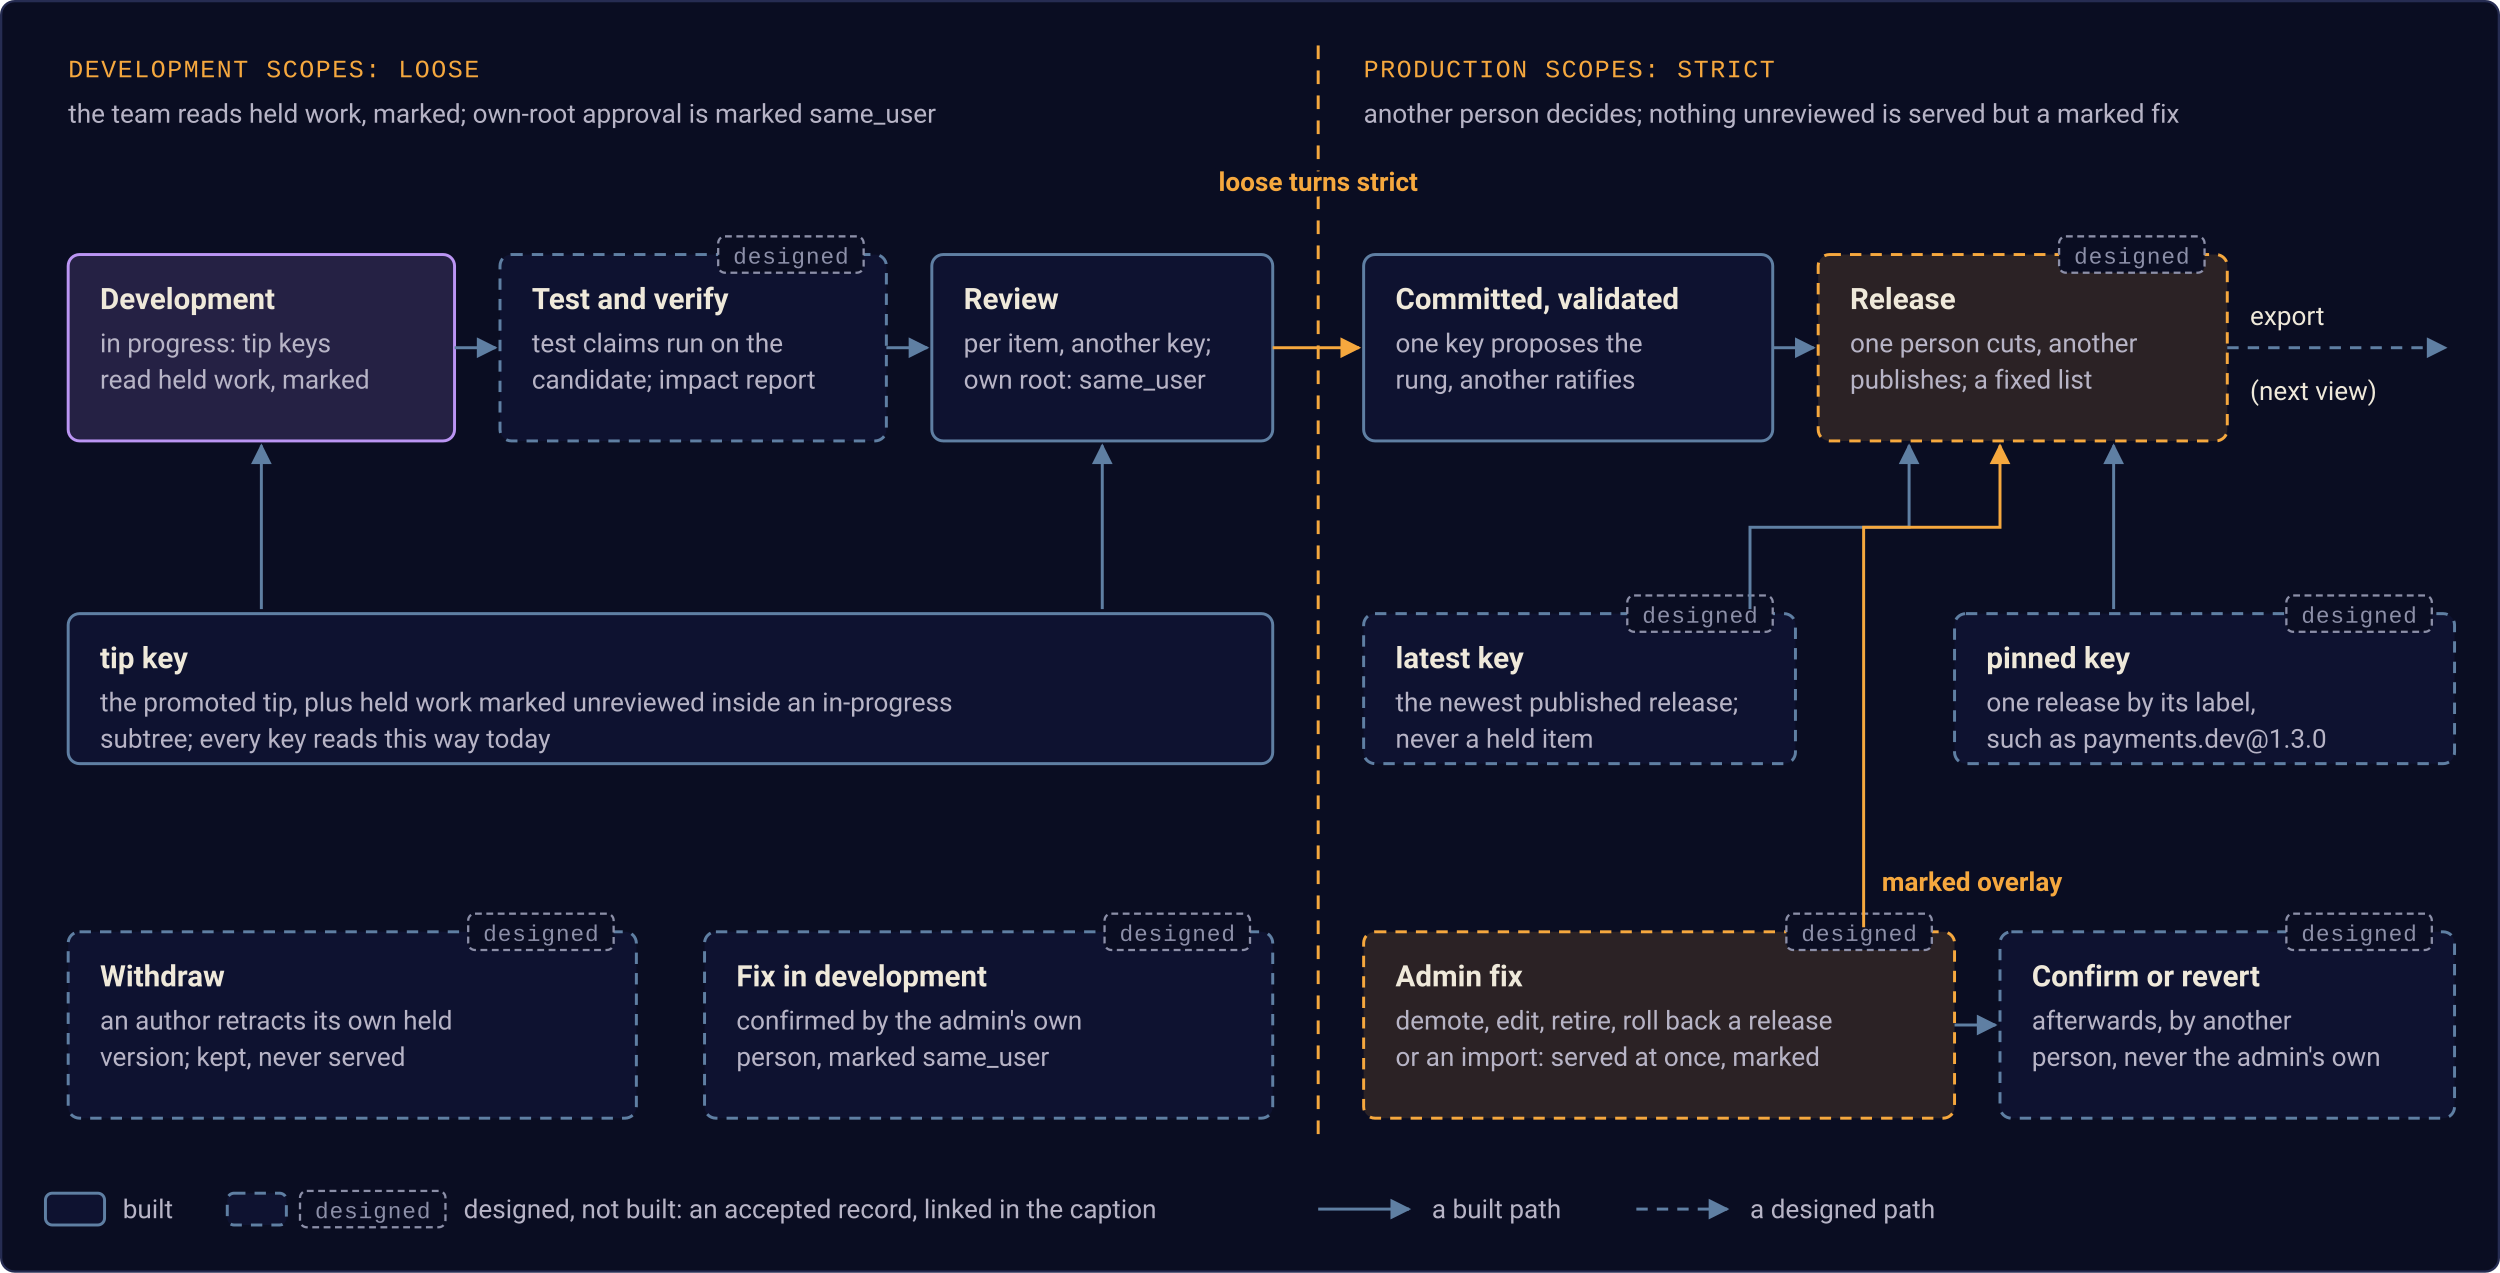
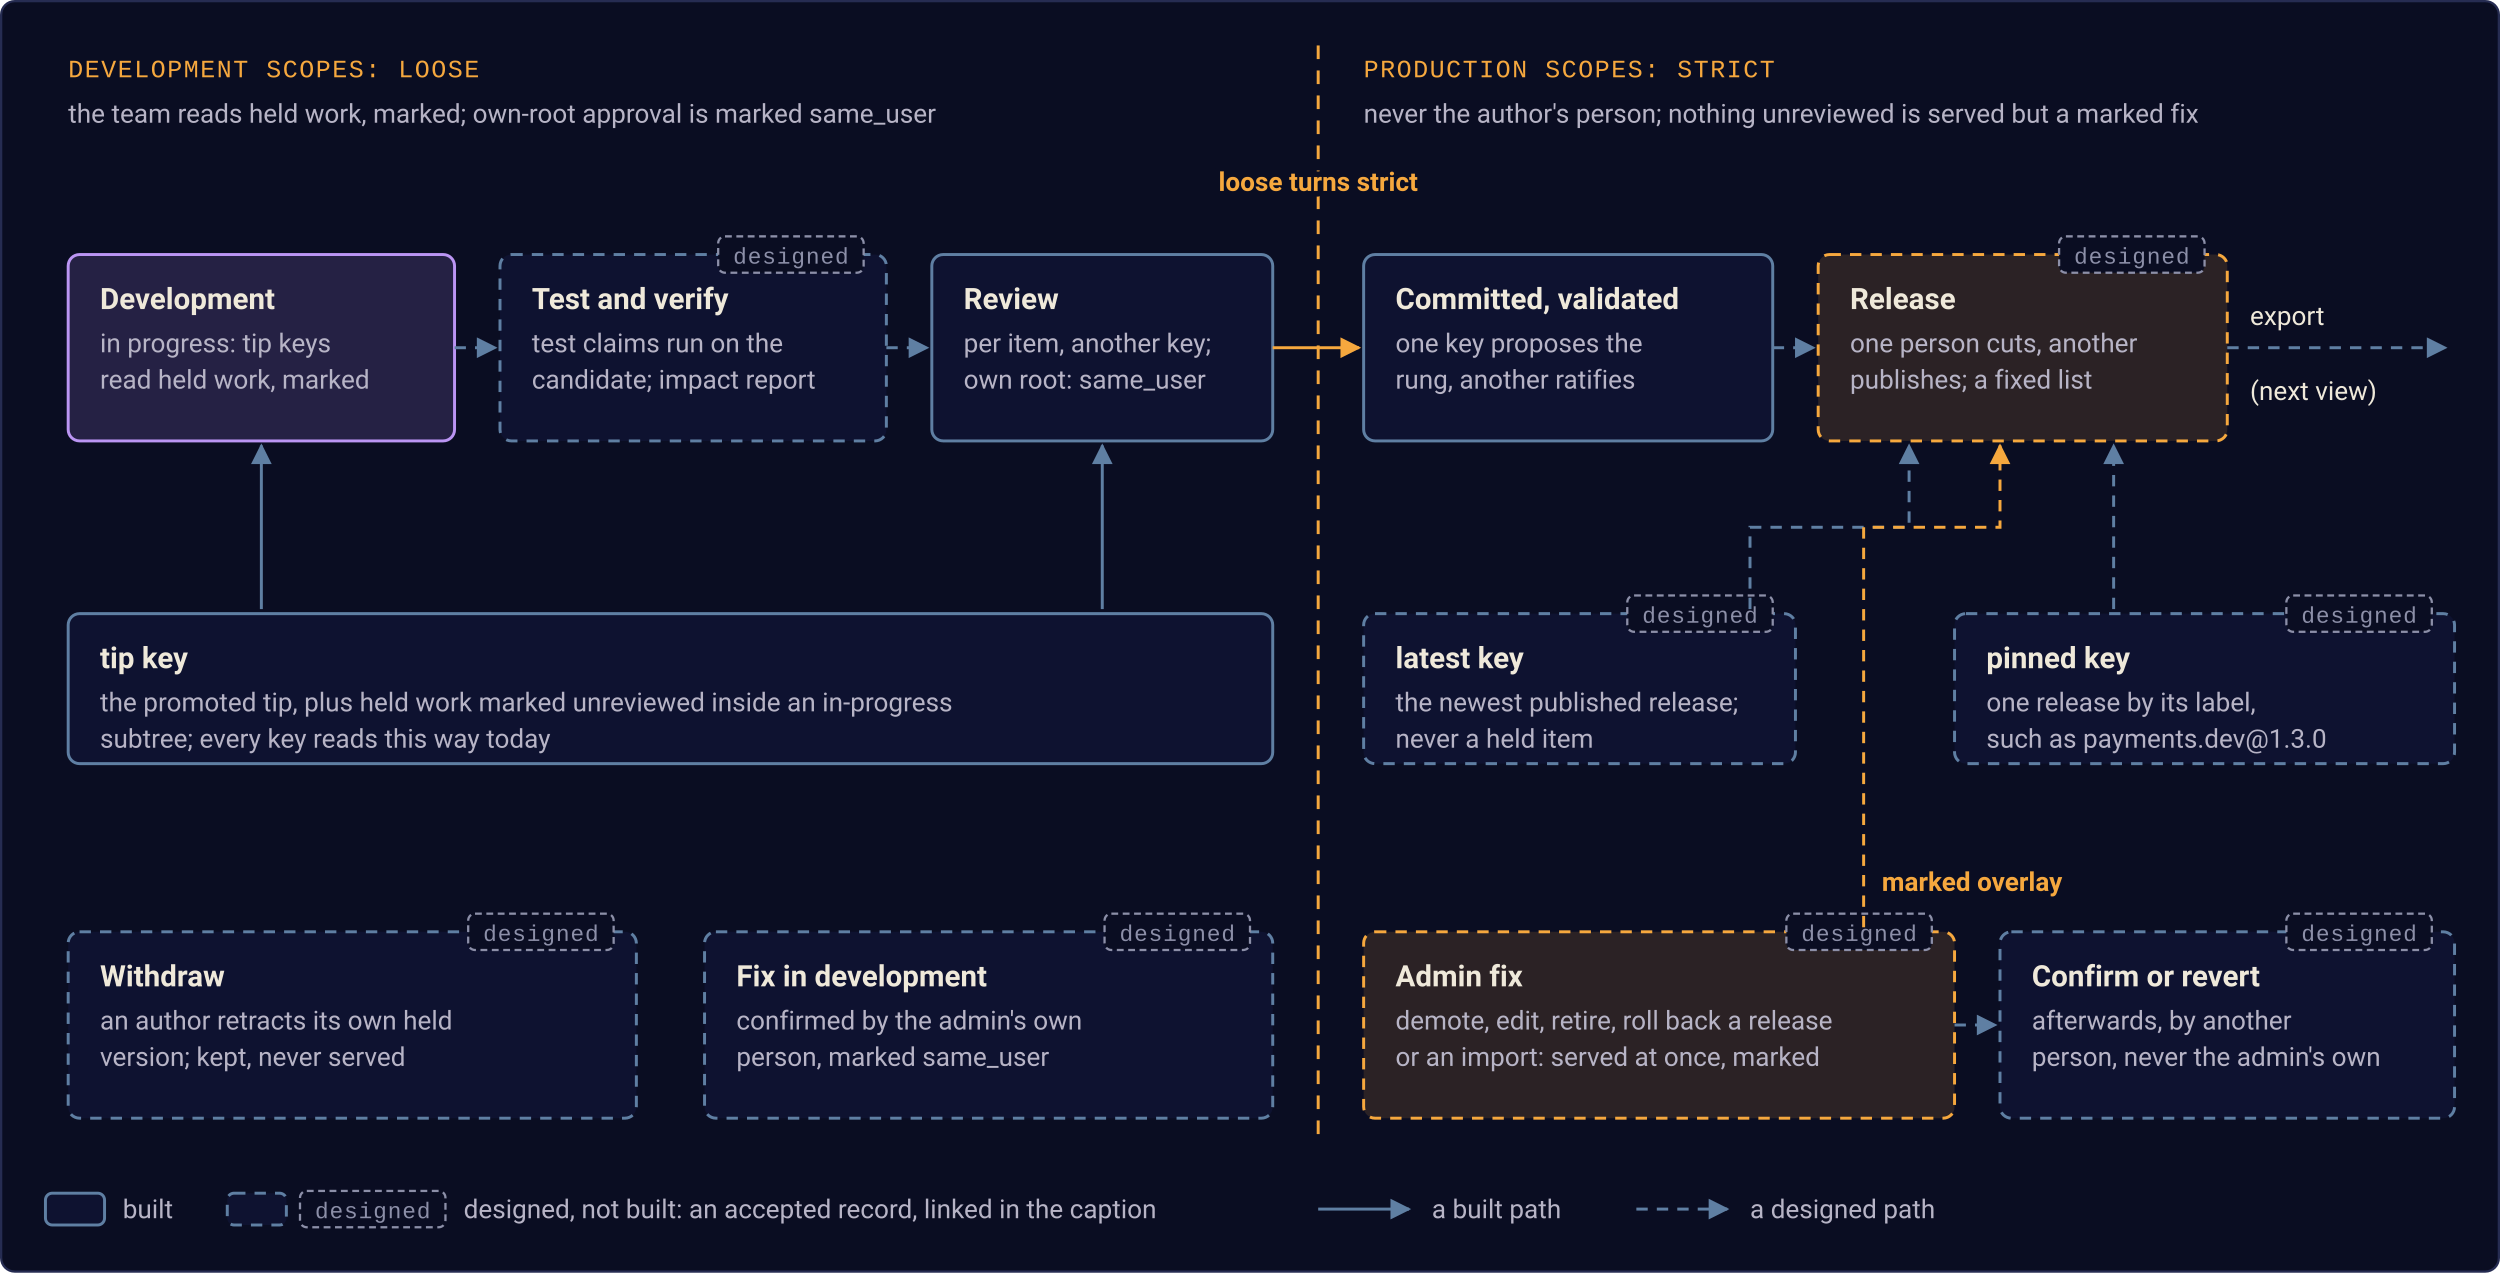
<svg xmlns="http://www.w3.org/2000/svg" width="1100" height="560" viewBox="0 0 1100 560" role="img" aria-labelledby="title desc">
  <style>
.plate{fill:#0a0d22;stroke:#262c52}
text{font-family:system-ui,-apple-system,"Segoe UI",Roboto,"Helvetica Neue",Arial,sans-serif}
.box{fill:#0e1230;stroke:#5f7fa3;stroke-width:1.3}
.box.soft{fill:#111638}
.box.acc{fill:#f6a83e24;stroke:#f6a83e}
.box.ip{fill:#b48af229;stroke:#bb95f4}
.box.plan{stroke-dasharray:5 4}
.zone{fill:none;stroke:#f6a83e;stroke-width:1.3;stroke-dasharray:6 5}
.zone.ip{stroke:#bb95f4}
.lane{fill:none;stroke:#262c52;stroke-width:1}
.tree{fill:none;stroke:#262c52;stroke-width:1.6}
.t{fill:#efe9da;font-size:13px;font-weight:700}
.s{fill:#b7b4c6;font-size:11.5px}
.lanet{fill:#8c8fa8;font-size:11px;font-family:ui-monospace,SFMono-Regular,Menlo,Consolas,"Liberation Mono",monospace;letter-spacing:.06em}
.lanet.hi{fill:#f6a83e}
.e{fill:none;stroke:#5f7fa3;stroke-width:1.3}
.e.acc{stroke:#f6a83e}
.e.ip{stroke:#bb95f4}
.e.dash{stroke-dasharray:5 4}
.ah{fill:#5f7fa3}
.aha{fill:#f6a83e}
.ahi{fill:#bb95f4}
.el{fill:#efe9da;font-size:11.5px;paint-order:stroke;stroke:#0a0d22;stroke-width:5px;stroke-linejoin:round}
.acct{fill:#f6a83e;font-size:11.5px;font-weight:700;paint-order:stroke;stroke:#0a0d22;stroke-width:5px;stroke-linejoin:round}
.ipt{fill:#bb95f4;font-size:11.5px;font-weight:700;paint-order:stroke;stroke:#0a0d22;stroke-width:5px;stroke-linejoin:round}
.tag{fill:#0a0d22;stroke:#8c8fa8;stroke-dasharray:3 2}
.tagt{fill:#8c8fa8;font-size:10px;font-family:ui-monospace,SFMono-Regular,Menlo,Consolas,"Liberation Mono",monospace;letter-spacing:.04em}
.reg{fill:#0e1230;stroke:#5f7fa3;stroke-width:1.2}
.reg.outer{fill:#111638}
.reg.ip{fill:#b48af229;stroke:#bb95f4;stroke-width:1.6}
.reg.plan{stroke-dasharray:5 4}
.reach{fill:none;stroke:#f6a83e;stroke-width:3}
.reach.b{stroke:#9fc6e6}
.reach.plan{stroke-dasharray:9 5}
.gh{fill:#0a0d22;stroke:#efe9da;stroke-width:1.6}
.gs{fill:#efe9da;stroke:#efe9da;stroke-width:1.6}
+ .gh.plan{stroke-dasharray:2.6 1.8}
.gx{fill:none;stroke:#8c8fa8;stroke-width:1.4;stroke-dasharray:2 2}
.it{fill:#efe9da;font-size:11.5px}
.it.dim{fill:#8c8fa8}
.icet{fill:#9fc6e6;font-size:11.5px;font-weight:700;paint-order:stroke;stroke:#0a0d22;stroke-width:5px;stroke-linejoin:round}
.no{fill:none;stroke:#e99393;stroke-width:2}
</style>
  <defs>
    <marker id="a" viewBox="0 0 10 10" refX="9" refY="5" markerWidth="7" markerHeight="7" orient="auto-start-reverse">
      <path class="ah" d="M0 0 L10 5 L0 10 z" />
    </marker>
    <marker id="aa" viewBox="0 0 10 10" refX="9" refY="5" markerWidth="7" markerHeight="7" orient="auto-start-reverse">
      <path class="aha" d="M0 0 L10 5 L0 10 z" />
    </marker>
    <marker id="ai" viewBox="0 0 10 10" refX="9" refY="5" markerWidth="7" markerHeight="7" orient="auto-start-reverse">
      <path class="ahi" d="M0 0 L10 5 L0 10 z" />
    </marker>
  </defs>
  <rect class="plate" x="0.5" y="0.5" width="1099" height="559" rx="6" />
  <text class="lanet hi" x="30" y="34">DEVELOPMENT SCOPES: LOOSE</text>
  <text class="s" x="30" y="54">the team reads held work, marked; own-root approval is marked same_user</text>
  <text class="lanet hi" x="600" y="34">PRODUCTION SCOPES: STRICT</text>
-   <text class="s" x="600" y="54">another person decides; nothing unreviewed is served but a marked fix</text>
+   <text class="s" x="600" y="54">never the author's person; nothing unreviewed is served but a marked fix</text>
  <path class="zone" d="M580 20 V500" />
  <text class="acct" x="580" y="84" text-anchor="middle">loose turns strict</text>
  <rect class="box ip" x="30" y="112" width="170" height="82" rx="5" />
  <text class="t" x="44" y="136">Development</text>
  <text class="s" x="44" y="155">in progress: tip keys</text>
  <text class="s" x="44" y="171">read held work, marked</text>
  <rect class="box plan" x="220" y="112" width="170" height="82" rx="5" />
  <text class="t" x="234" y="136">Test and verify</text>
  <text class="s" x="234" y="155">test claims run on the</text>
  <text class="s" x="234" y="171">candidate; impact report</text>
  <rect class="tag" x="316" y="104" width="64" height="16" rx="3" />
  <text class="tagt" x="348" y="116" text-anchor="middle">designed</text>
  <rect class="box" x="410" y="112" width="150" height="82" rx="5" />
  <text class="t" x="424" y="136">Review</text>
  <text class="s" x="424" y="155">per item, another key;</text>
  <text class="s" x="424" y="171">own root: same_user</text>
  <rect class="box" x="600" y="112" width="180" height="82" rx="5" />
  <text class="t" x="614" y="136">Committed, validated</text>
  <text class="s" x="614" y="155">one key proposes the</text>
  <text class="s" x="614" y="171">rung, another ratifies</text>
  <rect class="box acc plan" x="800" y="112" width="180" height="82" rx="5" />
  <text class="t" x="814" y="136">Release</text>
  <text class="s" x="814" y="155">one person cuts, another</text>
  <text class="s" x="814" y="171">publishes; a fixed list</text>
  <rect class="tag" x="906" y="104" width="64" height="16" rx="3" />
  <text class="tagt" x="938" y="116" text-anchor="middle">designed</text>
-   <path class="e" d="M200 153 H218" marker-end="url(#a)" />
-   <path class="e" d="M390 153 H408" marker-end="url(#a)" />
-   <path class="e" d="M780 153 H798" marker-end="url(#a)" />
+   <path class="e dash" d="M200 153 H218" marker-end="url(#a)" />
+   <path class="e dash" d="M390 153 H408" marker-end="url(#a)" />
+   <path class="e dash" d="M780 153 H798" marker-end="url(#a)" />
  <path class="e acc" d="M560 153 H598" marker-end="url(#aa)" />
  <path class="e dash" d="M980 153 H1076" marker-end="url(#a)" />
  <text class="el" x="990" y="143">export</text>
  <text class="el" x="990" y="176">(next view)</text>
  <rect class="box" x="30" y="270" width="530" height="66" rx="5" />
  <text class="t" x="44" y="294">tip key</text>
  <text class="s" x="44" y="313">the promoted tip, plus held work marked unreviewed inside an in-progress</text>
  <text class="s" x="44" y="329">subtree; every key reads this way today</text>
  <path class="e" d="M115 268 V196" marker-end="url(#a)" />
  <path class="e" d="M485 268 V196" marker-end="url(#a)" />
  <rect class="box plan" x="600" y="270" width="190" height="66" rx="5" />
  <text class="t" x="614" y="294">latest key</text>
  <text class="s" x="614" y="313">the newest published release;</text>
  <text class="s" x="614" y="329">never a held item</text>
  <rect class="tag" x="716" y="262" width="64" height="16" rx="3" />
  <text class="tagt" x="748" y="274" text-anchor="middle">designed</text>
  <rect class="box plan" x="860" y="270" width="220" height="66" rx="5" />
  <text class="t" x="874" y="294">pinned key</text>
  <text class="s" x="874" y="313">one release by its label,</text>
  <text class="s" x="874" y="329">such as payments.dev@1.3.0</text>
  <rect class="tag" x="1006" y="262" width="64" height="16" rx="3" />
  <text class="tagt" x="1038" y="274" text-anchor="middle">designed</text>
-   <path class="e" d="M770 268 V232 H840 V196" marker-end="url(#a)" />
-   <path class="e" d="M930 268 V196" marker-end="url(#a)" />
+   <path class="e dash" d="M770 268 V232 H840 V196" marker-end="url(#a)" />
+   <path class="e dash" d="M930 268 V196" marker-end="url(#a)" />
  <rect class="box acc plan" x="600" y="410" width="260" height="82" rx="5" />
  <text class="t" x="614" y="434">Admin fix</text>
  <text class="s" x="614" y="453">demote, edit, retire, roll back a release</text>
  <text class="s" x="614" y="469">or an import: served at once, marked</text>
  <rect class="tag" x="786" y="402" width="64" height="16" rx="3" />
  <text class="tagt" x="818" y="414" text-anchor="middle">designed</text>
-   <path class="e acc" d="M820 408 V232 H880 V196" marker-end="url(#aa)" />
+   <path class="e acc dash" d="M820 408 V232 H880 V196" marker-end="url(#aa)" />
  <text class="acct" x="828" y="392">marked overlay</text>
  <rect class="box plan" x="880" y="410" width="200" height="82" rx="5" />
  <text class="t" x="894" y="434">Confirm or revert</text>
  <text class="s" x="894" y="453">afterwards, by another</text>
  <text class="s" x="894" y="469">person, never the admin's own</text>
  <rect class="tag" x="1006" y="402" width="64" height="16" rx="3" />
  <text class="tagt" x="1038" y="414" text-anchor="middle">designed</text>
-   <path class="e" d="M860 451 H878" marker-end="url(#a)" />
+   <path class="e dash" d="M860 451 H878" marker-end="url(#a)" />
  <rect class="box plan" x="30" y="410" width="250" height="82" rx="5" />
  <text class="t" x="44" y="434">Withdraw</text>
  <text class="s" x="44" y="453">an author retracts its own held</text>
  <text class="s" x="44" y="469">version; kept, never served</text>
  <rect class="tag" x="206" y="402" width="64" height="16" rx="3" />
  <text class="tagt" x="238" y="414" text-anchor="middle">designed</text>
  <rect class="box plan" x="310" y="410" width="250" height="82" rx="5" />
  <text class="t" x="324" y="434">Fix in development</text>
  <text class="s" x="324" y="453">confirmed by the admin's own</text>
  <text class="s" x="324" y="469">person, marked same_user</text>
  <rect class="tag" x="486" y="402" width="64" height="16" rx="3" />
  <text class="tagt" x="518" y="414" text-anchor="middle">designed</text>
  <path class="e" d="M580 532 H620" marker-end="url(#a)" />
  <text class="s" x="630" y="536">a built path</text>
  <path class="e dash" d="M720 532 H760" marker-end="url(#a)" />
  <text class="s" x="770" y="536">a designed path</text>
  <rect class="box" x="20" y="525" width="26" height="14" rx="3" />
  <text class="s" x="54" y="536">built</text>
  <rect class="box plan" x="100" y="525" width="26" height="14" rx="3" />
  <rect class="tag" x="132" y="524" width="64" height="16" rx="3" />
  <text class="tagt" x="164" y="536" text-anchor="middle">designed</text>
  <text class="s" x="204" y="536">designed, not built: an accepted record, linked in the caption</text>
</svg>
